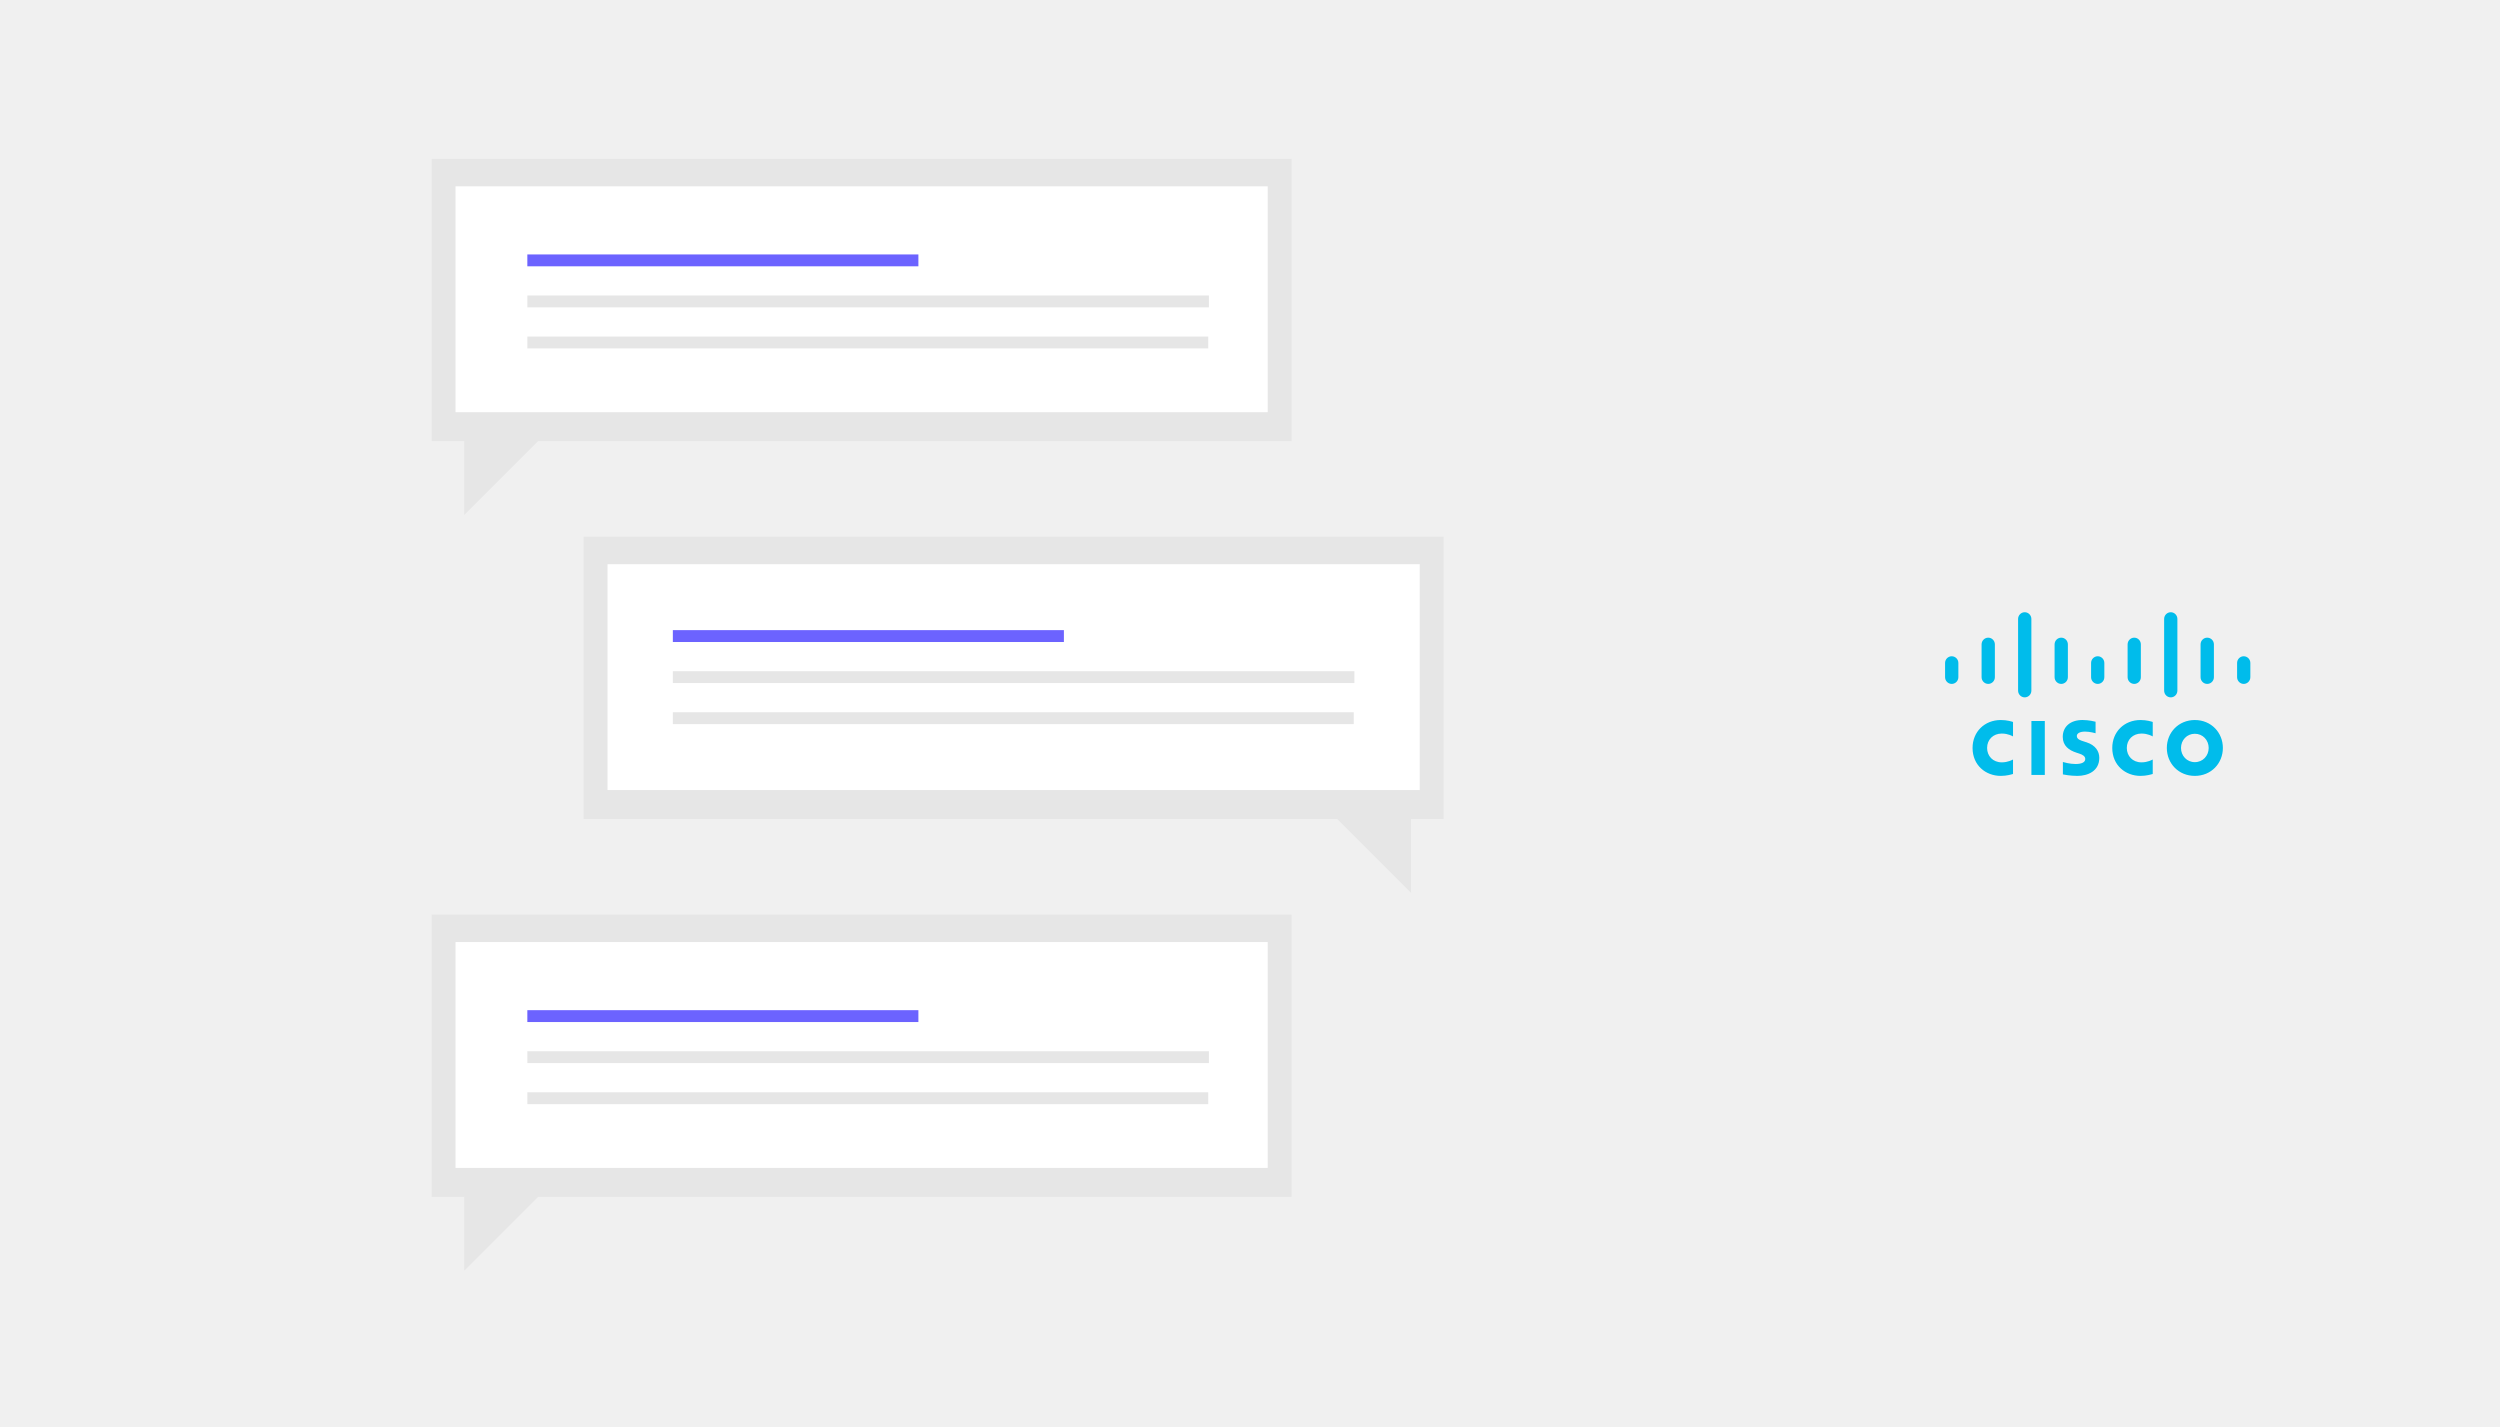
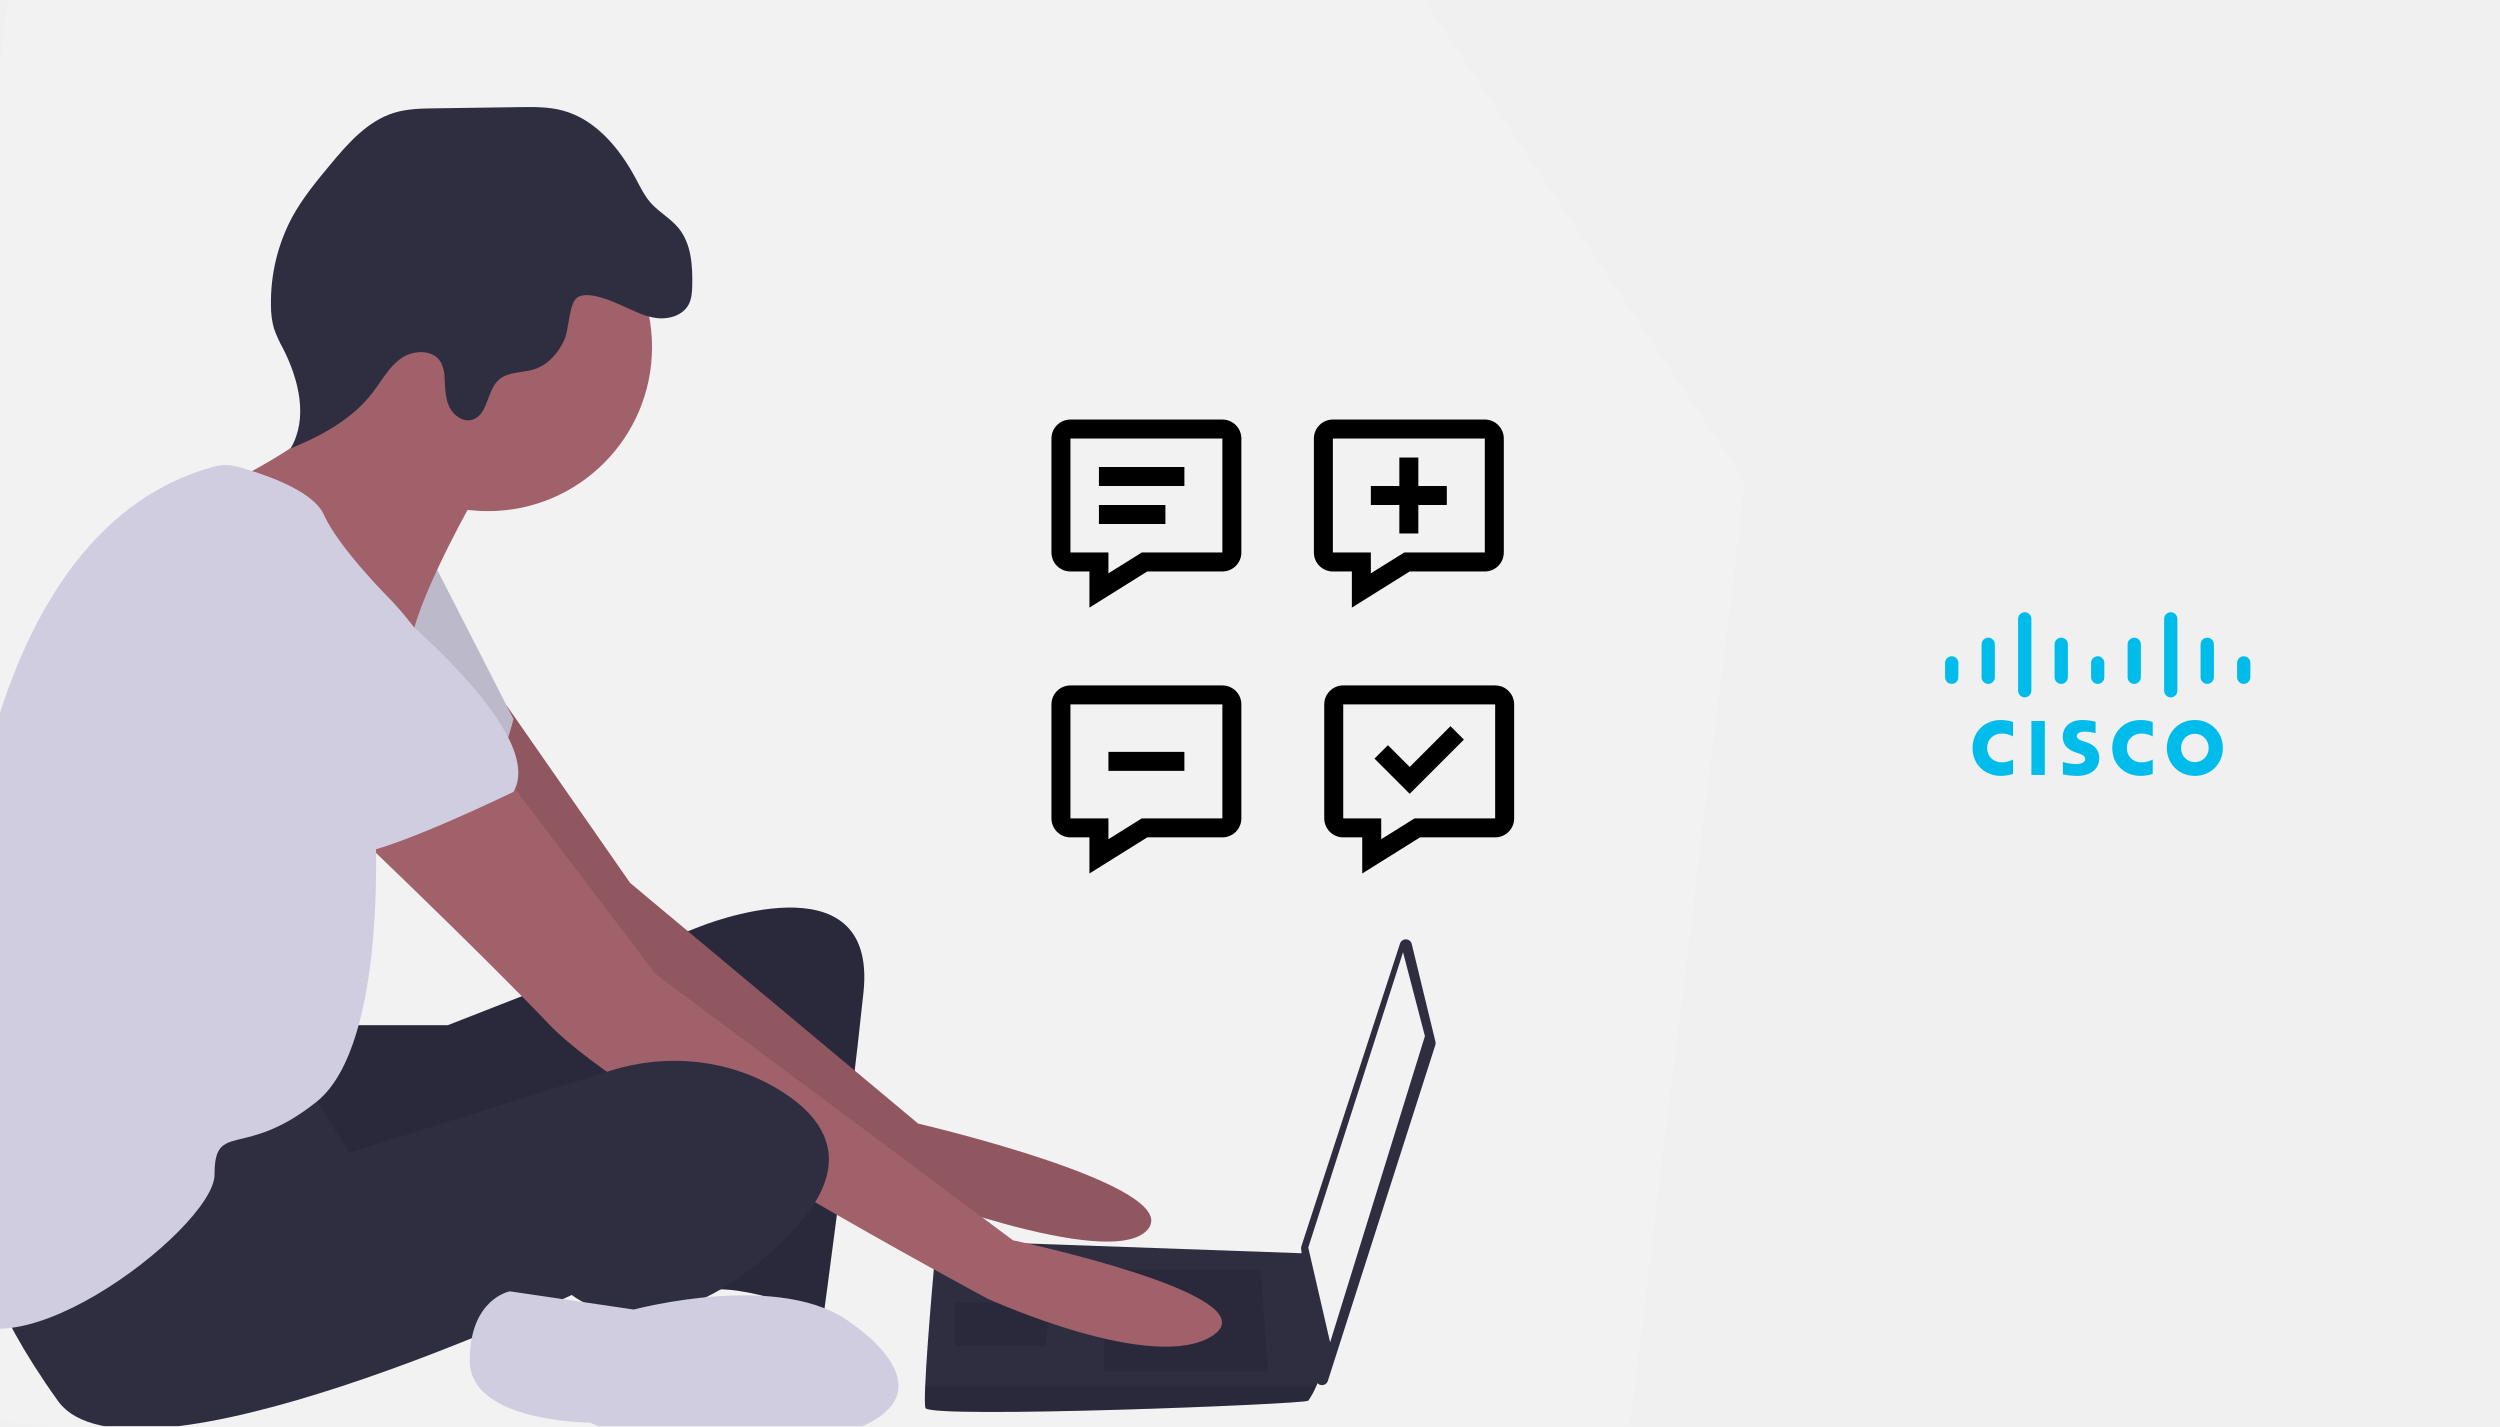
<svg xmlns="http://www.w3.org/2000/svg" width="724" height="413" viewBox="0 0 724 413" fill="none">
-   <path d="M169.024 155.43H418.07V237.187H408.637V258.57L387.254 237.187H169.024V155.43Z" fill="#E6E6E6" />
-   <path d="M411.152 163.391H175.942V228.798H411.152V163.391Z" fill="white" />
-   <path d="M308.104 182.487H194.856V185.924H308.104V182.487Z" fill="#6C63FF" />
-   <path d="M392.238 194.376H194.856V197.813H392.238V194.376Z" fill="#E6E6E6" />
-   <path d="M392.044 206.266H194.856V209.702H392.044V206.266Z" fill="#E6E6E6" />
-   <path d="M374.047 264.859H125V346.618H134.434V368L155.816 346.618H374.047V264.859Z" fill="#E6E6E6" />
-   <path d="M367.129 272.821H131.918V338.227H367.129V272.821Z" fill="white" />
-   <path d="M265.967 292.546H152.719V295.982H265.967V292.546Z" fill="#6C63FF" />
-   <path d="M350.101 304.435H152.719V307.872H350.101V304.435Z" fill="#E6E6E6" />
-   <path d="M349.908 316.324H152.719V319.761H349.908V316.324Z" fill="#E6E6E6" />
-   <path d="M374.047 46H125V127.758H134.434V149.141L155.816 127.758H374.047V46Z" fill="#E6E6E6" />
-   <path d="M367.129 53.962H131.918V119.368H367.129V53.962Z" fill="white" />
-   <path d="M265.967 73.686H152.719V77.123H265.967V73.686Z" fill="#6C63FF" />
-   <path d="M350.101 85.575H152.719V89.012H350.101V85.575Z" fill="#E6E6E6" />
-   <path d="M349.908 97.465H152.719V100.901H349.908V97.465Z" fill="#E6E6E6" />
-   <path d="M651.701 192.002C651.701 190.925 650.84 190.052 649.783 190.052C648.723 190.052 647.862 190.925 647.862 192.002V196.104C647.862 197.187 648.723 198.06 649.783 198.06C650.84 198.06 651.701 197.187 651.701 196.104V192.002ZM641.147 186.618C641.147 185.541 640.288 184.667 639.204 184.667C638.144 184.667 637.285 185.541 637.285 186.618V196.104C637.285 197.187 638.144 198.06 639.204 198.06C640.288 198.06 641.147 197.187 641.147 196.104V186.618V186.618ZM630.571 179.252C630.571 178.175 629.712 177.302 628.652 177.302C627.592 177.302 626.734 178.175 626.734 179.252V200.002C626.734 201.085 627.592 201.958 628.652 201.958C629.712 201.958 630.571 201.085 630.571 200.002V179.252ZM619.992 186.618C619.992 185.541 619.134 184.667 618.074 184.667C617.016 184.667 616.155 185.541 616.155 186.618V196.104C616.155 197.187 617.016 198.06 618.074 198.06C619.134 198.06 619.992 197.187 619.992 196.104V186.618V186.618ZM609.416 192.002C609.416 190.925 608.558 190.052 607.504 190.052C606.444 190.052 605.579 190.925 605.579 192.002V196.104C605.579 197.187 606.444 198.06 607.504 198.06C608.558 198.06 609.416 197.187 609.416 196.104V192.002ZM598.857 186.618C598.857 185.541 597.992 184.667 596.933 184.667C595.873 184.667 595.008 185.541 595.008 186.618V196.104C595.008 197.187 595.873 198.06 596.933 198.06C597.992 198.06 598.857 197.187 598.857 196.104V186.618V186.618ZM588.286 179.252C588.286 178.175 587.421 177.302 586.361 177.302C585.302 177.302 584.437 178.175 584.437 179.252V200.002C584.437 201.085 585.302 201.958 586.361 201.958C587.421 201.958 588.286 201.085 588.286 200.002V179.252ZM577.715 186.618C577.715 185.541 576.85 184.667 575.79 184.667C574.73 184.667 573.866 185.541 573.866 186.618V196.104C573.866 197.187 574.73 198.06 575.79 198.06C576.85 198.06 577.715 197.187 577.715 196.104V186.618ZM567.143 192.002C567.143 190.925 566.279 190.052 565.219 190.052C564.16 190.052 563.294 190.925 563.294 192.002V196.104C563.294 197.187 564.16 198.06 565.219 198.06C566.279 198.06 567.143 197.187 567.143 196.104V192.002ZM606.876 209.011C606.76 208.979 604.984 208.513 603.097 208.513C599.524 208.513 597.373 210.475 597.373 213.398C597.373 215.985 599.172 217.275 601.332 217.969C601.572 218.05 601.924 218.162 602.159 218.241C603.121 218.549 603.888 219.006 603.888 219.798C603.888 220.683 603.001 221.256 601.073 221.256C599.379 221.256 597.754 220.764 597.412 220.676V224.272C597.603 224.313 599.533 224.698 601.596 224.698C604.562 224.698 607.956 223.38 607.956 219.455C607.956 217.551 606.81 215.798 604.294 214.985L603.224 214.638C602.586 214.433 601.447 214.102 601.447 213.15C601.447 212.399 602.291 211.87 603.845 211.87C605.186 211.87 606.818 212.328 606.876 212.346V209.011V209.011ZM639.636 216.606C639.636 218.879 637.924 220.719 635.626 220.719C633.326 220.719 631.619 218.879 631.619 216.606C631.619 214.337 633.326 212.497 635.626 212.497C637.924 212.497 639.636 214.337 639.636 216.606V216.606ZM635.626 208.518C630.901 208.518 627.513 212.143 627.513 216.606C627.513 221.076 630.901 224.698 635.626 224.698C640.351 224.698 643.744 221.076 643.744 216.606C643.744 212.143 640.351 208.518 635.626 208.518V208.518ZM582.969 209.078C582.605 208.968 581.258 208.518 579.434 208.518C574.717 208.518 571.254 211.939 571.254 216.606C571.254 221.64 575.077 224.698 579.434 224.698C581.166 224.698 582.487 224.281 582.969 224.142V219.948C582.802 220.042 581.535 220.777 579.712 220.777C577.13 220.777 575.464 218.928 575.464 216.606C575.464 214.213 577.202 212.438 579.712 212.438C581.566 212.438 582.813 213.189 582.969 213.272V209.078V209.078ZM623.431 209.078C623.064 208.968 621.717 208.518 619.899 208.518C615.174 208.518 611.711 211.939 611.711 216.606C611.711 221.64 615.539 224.698 619.899 224.698C621.621 224.698 622.944 224.281 623.431 224.142V219.948C623.261 220.042 621.992 220.777 620.17 220.777C617.589 220.777 615.925 218.928 615.925 216.606C615.925 214.213 617.664 212.438 620.17 212.438C622.023 212.438 623.273 213.189 623.431 213.272V209.078V209.078ZM592.174 224.42H588.298V208.795H592.174V224.42Z" fill="#00BCEB" />
+   <g clip-path="url(#clip0)">
+     <path d="M651.701 192.002C651.701 190.925 650.84 190.052 649.783 190.052C648.723 190.052 647.862 190.925 647.862 192.002V196.104C647.862 197.187 648.723 198.06 649.783 198.06C650.84 198.06 651.701 197.187 651.701 196.104V192.002ZM641.147 186.618C641.147 185.541 640.288 184.667 639.204 184.667C638.144 184.667 637.285 185.541 637.285 186.618V196.104C637.285 197.187 638.144 198.06 639.204 198.06C640.288 198.06 641.147 197.187 641.147 196.104V186.618V186.618ZM630.571 179.252C630.571 178.175 629.712 177.302 628.652 177.302C627.592 177.302 626.734 178.175 626.734 179.252V200.002C626.734 201.085 627.592 201.958 628.652 201.958C629.712 201.958 630.571 201.085 630.571 200.002V179.252ZM619.992 186.618C619.992 185.541 619.134 184.667 618.074 184.667C617.016 184.667 616.155 185.541 616.155 186.618V196.104C616.155 197.187 617.016 198.06 618.074 198.06C619.134 198.06 619.992 197.187 619.992 196.104V186.618V186.618ZM609.416 192.002C609.416 190.925 608.558 190.052 607.504 190.052C606.444 190.052 605.579 190.925 605.579 192.002V196.104C605.579 197.187 606.444 198.06 607.504 198.06C608.558 198.06 609.416 197.187 609.416 196.104V192.002ZM598.857 186.618C598.857 185.541 597.992 184.667 596.933 184.667C595.873 184.667 595.008 185.541 595.008 186.618V196.104C595.008 197.187 595.873 198.06 596.933 198.06C597.992 198.06 598.857 197.187 598.857 196.104V186.618V186.618ZM588.286 179.252C588.286 178.175 587.421 177.302 586.361 177.302C585.302 177.302 584.437 178.175 584.437 179.252V200.002C584.437 201.085 585.302 201.958 586.361 201.958C587.421 201.958 588.286 201.085 588.286 200.002V179.252ZM577.715 186.618C577.715 185.541 576.85 184.667 575.79 184.667C574.73 184.667 573.866 185.541 573.866 186.618V196.104C573.866 197.187 574.73 198.06 575.79 198.06C576.85 198.06 577.715 197.187 577.715 196.104V186.618ZM567.143 192.002C567.143 190.925 566.279 190.052 565.219 190.052C564.16 190.052 563.294 190.925 563.294 192.002V196.104C563.294 197.187 564.16 198.06 565.219 198.06C566.279 198.06 567.143 197.187 567.143 196.104V192.002ZM606.876 209.011C606.76 208.979 604.984 208.513 603.097 208.513C599.524 208.513 597.373 210.475 597.373 213.398C597.373 215.985 599.172 217.275 601.332 217.969C601.572 218.05 601.924 218.162 602.159 218.241C603.121 218.549 603.888 219.006 603.888 219.798C603.888 220.683 603.001 221.256 601.073 221.256C599.379 221.256 597.754 220.764 597.412 220.676V224.272C597.603 224.313 599.533 224.698 601.596 224.698C604.562 224.698 607.956 223.38 607.956 219.455C607.956 217.551 606.81 215.798 604.294 214.985L603.224 214.638C602.586 214.433 601.447 214.102 601.447 213.15C601.447 212.399 602.291 211.87 603.845 211.87C605.186 211.87 606.818 212.328 606.876 212.346V209.011V209.011ZM639.636 216.606C639.636 218.879 637.924 220.719 635.626 220.719C633.326 220.719 631.619 218.879 631.619 216.606C631.619 214.337 633.326 212.497 635.626 212.497C637.924 212.497 639.636 214.337 639.636 216.606V216.606ZM635.626 208.518C630.901 208.518 627.513 212.143 627.513 216.606C627.513 221.076 630.901 224.698 635.626 224.698C640.351 224.698 643.744 221.076 643.744 216.606C643.744 212.143 640.351 208.518 635.626 208.518V208.518ZM582.969 209.078C582.605 208.968 581.258 208.518 579.434 208.518C574.717 208.518 571.254 211.939 571.254 216.606C571.254 221.64 575.077 224.698 579.434 224.698C581.166 224.698 582.487 224.281 582.969 224.142V219.948C582.802 220.042 581.535 220.777 579.712 220.777C577.13 220.777 575.464 218.928 575.464 216.606C575.464 214.213 577.202 212.438 579.712 212.438C581.566 212.438 582.813 213.189 582.969 213.272V209.078V209.078ZM623.431 209.078C623.064 208.968 621.717 208.518 619.899 208.518C615.174 208.518 611.711 211.939 611.711 216.606C611.711 221.64 615.539 224.698 619.899 224.698C621.621 224.698 622.944 224.281 623.431 224.142V219.948C623.261 220.042 621.992 220.777 620.17 220.777C617.589 220.777 615.925 218.928 615.925 216.606C615.925 214.213 617.664 212.438 620.17 212.438C622.023 212.438 623.273 213.189 623.431 213.272V209.078V209.078ZM592.174 224.42H588.298V208.795H592.174V224.42Z" fill="#00BCEB" />
+     <path d="M465.185 468.357L498.204 198.359L505.425 139.286L434.9 33.906L374.714 -56.03L369.717 -63.501L336.091 -67.61L202.411 -83.957L135.302 -92.159L115.129 -94.628L100.53 -96.411L68.003 -100.388L15.342 -106.829L9.791 -61.414L4.485 -18.039L0.674 13.138L-47.329 405.685L465.185 468.357Z" fill="#F2F2F2" />
+     <path d="M100.138 296.892H129.7L202.551 268.386C202.551 268.386 254.285 247.27 250.062 287.39C245.839 327.511 238.448 381.356 238.448 381.356C238.448 381.356 215.22 370.798 202.551 373.966C189.881 377.133 198.327 309.562 198.327 309.562C198.327 309.562 94.859 359.185 85.357 352.85C75.855 346.515 73.743 302.171 73.743 302.171L100.138 296.892Z" fill="#2F2E41" />
+     <path opacity="0.1" d="M100.138 296.892H129.7L202.551 268.386C202.551 268.386 254.285 247.27 250.062 287.39C245.839 327.511 238.448 381.356 238.448 381.356C238.448 381.356 215.22 370.798 202.551 373.966C189.881 377.133 198.327 309.562 198.327 309.562C198.327 309.562 94.859 359.185 85.357 352.85C75.855 346.515 73.743 302.171 73.743 302.171L100.138 296.892Z" fill="black" />
+     <path d="M146.714 204.313L182.491 255.716L265.899 325.399C265.899 325.399 342.973 343.347 332.415 356.017C321.857 368.687 257.453 343.347 257.453 343.347C257.453 343.347 161.375 273.664 158.207 268.385C155.04 263.106 120.198 213.484 120.198 213.484L146.714 204.313Z" fill="#A0616A" />
+     <path opacity="0.1" d="M146.714 204.313L182.491 255.716L265.899 325.399C265.899 325.399 342.973 343.347 332.415 356.017C321.857 368.687 257.453 343.347 257.453 343.347C257.453 343.347 161.375 273.664 158.207 268.385C155.04 263.106 120.198 213.484 120.198 213.484L146.714 204.313Z" fill="black" />
+     <path d="M125.477 162.805L148.705 208.205C148.705 208.205 143.426 230.377 134.979 232.488C126.533 234.6 90.636 205.037 90.636 205.037L125.477 162.805Z" fill="#D0CDE1" />
+     <path opacity="0.1" d="M125.477 162.805L148.705 208.205C148.705 208.205 143.426 230.377 134.979 232.488C126.533 234.6 90.636 205.037 90.636 205.037L125.477 162.805Z" fill="black" />
+     <path d="M408.845 273.386L415.706 301.688C415.782 302.004 415.771 302.335 415.672 302.644L384.547 399.907C384.424 400.292 384.173 400.623 383.835 400.845C383.497 401.067 383.093 401.167 382.69 401.127C382.288 401.087 381.911 400.911 381.623 400.627C381.335 400.343 381.153 399.969 381.107 399.567L376.802 361.678C376.773 361.426 376.799 361.171 376.877 360.93L405.446 273.255C405.565 272.889 405.8 272.572 406.116 272.352C406.432 272.132 406.81 272.021 407.195 272.036C407.579 272.051 407.948 272.19 408.246 272.434C408.544 272.678 408.754 273.012 408.845 273.386Z" fill="#2F2E41" />
+     <path d="M406.321 275.776L412.655 300.06L385.204 388.747L378.87 361.296L406.321 275.776Z" fill="#F2F2F2" />
+     <path d="M268.011 407.751C269.066 410.919 377.814 406.696 378.87 405.64C379.79 404.318 380.569 402.902 381.193 401.417C382.185 399.305 383.093 397.193 383.093 397.193L378.87 363.007L271.178 359.185C271.178 359.185 268.486 388.156 267.937 401.417C267.8 404.763 267.8 407.118 268.011 407.751Z" fill="#2F2E41" />
+     <path opacity="0.1" d="M365.145 367.631L367.256 397.193H319.745V367.631H365.145Z" fill="black" />
+     <path opacity="0.1" d="M303.908 377.133L304.191 377.077L302.852 389.803H276.457V377.133H303.908Z" fill="black" />
+     <path opacity="0.1" d="M268.011 407.752C269.066 410.919 377.814 406.696 378.87 405.64C379.79 404.318 380.569 402.902 381.193 401.417H267.937C267.8 404.764 267.8 407.118 268.011 407.752Z" fill="black" />
+     <path d="M141.315 148.024C167.554 148.024 188.826 126.753 188.826 100.513C188.826 74.273 167.554 53.002 141.315 53.002C115.075 53.002 93.803 74.273 93.803 100.513C93.803 126.753 115.075 148.024 141.315 148.024Z" fill="#A0616A" />
+     <path d="M138.147 142.745C138.147 142.745 122.31 170.196 119.143 184.977C115.975 199.759 71.632 155.415 71.632 155.415L65.825 140.106C65.825 140.106 107.529 120.573 104.361 104.736C101.194 88.899 138.147 142.745 138.147 142.745Z" fill="#A0616A" />
+     <path d="M146.593 225.097L189.881 282.111L293.35 359.184C293.35 359.184 368.312 375.021 351.419 386.635C334.526 398.249 285.959 376.077 285.959 376.077C285.959 376.077 181.435 320.12 159.263 296.892C137.091 273.664 95.915 234.6 95.915 234.6L146.593 225.097Z" fill="#A0616A" />
+     <path d="M88.524 313.785L101.194 333.845L176.808 310.056C193.398 304.837 211.591 306.757 226.306 316.028C239.504 324.343 247.95 337.54 228.946 357.072C190.937 396.137 165.598 375.021 165.598 375.021C165.598 375.021 37.846 435.202 16.73 405.639C-4.386 376.077 -5.442 361.296 -5.442 361.296C-5.442 361.296 75.855 310.617 88.524 313.785Z" fill="#2F2E41" />
+     <path d="M246.894 383.468C246.894 383.468 280.68 405.64 240.559 416.198C200.439 426.756 170.877 411.975 170.877 411.975C170.877 411.975 136.035 411.975 136.035 394.026C136.035 376.077 147.649 373.966 147.649 373.966L183.546 379.245C183.546 379.245 226.834 367.631 246.894 383.468Z" fill="#D0CDE1" />
+     <path d="M180.29 88.562C183.524 90.003 186.731 91.71 190.246 92.128C193.762 92.546 197.765 91.319 199.429 88.194C200.328 86.505 200.43 84.52 200.472 82.608C200.599 76.81 200.18 70.543 196.506 66.056C194.168 63.201 190.755 61.401 188.334 58.614C186.6 56.618 185.446 54.199 184.204 51.865C179.497 43.024 172.527 34.528 162.842 31.979C158.797 30.915 154.554 30.967 150.372 31.026L125.981 31.37C122.034 31.426 118.026 31.491 114.247 32.633C106.396 35.007 100.68 41.609 95.444 47.923C91.528 52.646 87.6 57.419 84.661 62.805C80.446 70.665 78.315 79.474 78.471 88.392C78.438 90.679 78.734 92.959 79.348 95.162C80.066 97.183 80.957 99.138 82.009 101.007C86.583 109.992 89.299 121.214 84.148 129.881C93.096 126.225 101.95 121.432 107.853 113.778C110.494 110.353 112.565 106.345 116.084 103.832C119.603 101.319 125.338 101.101 127.595 104.789C128.372 106.281 128.771 107.94 128.76 109.622C128.925 112.39 128.92 115.265 130.094 117.777C131.267 120.29 134.063 122.317 136.732 121.565C141.329 120.27 140.889 113.215 144.43 110.01C147.119 107.576 151.267 108.042 154.721 106.937C158.746 105.649 161.766 102.163 163.487 98.303C164.795 95.37 164.776 87.693 167.251 86.104C170.355 84.112 177.413 87.279 180.29 88.562Z" fill="#2F2E41" />
+     <path d="M62.053 135.098C64.191 134.528 66.441 134.533 68.575 135.114C75.353 136.934 90.546 141.751 93.803 149.08C98.026 158.583 112.808 173.364 112.808 173.364C112.808 173.364 132.868 193.424 128.645 207.149C124.422 220.875 108.585 236.712 108.585 236.712C108.585 236.712 112.808 302.172 91.692 319.064C70.576 335.957 62.129 324.343 62.129 340.18C62.129 356.017 -3.33 405.64 -16 375.022C-16 375.022 -9.665 318.009 -11.777 297.948C-13.858 278.177 -10.811 154.824 62.053 135.098Z" fill="#D0CDE1" />
+     <path d="M95.915 161.75C95.915 161.75 160.319 209.261 148.705 229.321C148.705 229.321 109.641 248.325 101.194 247.27C92.748 246.214 60.018 209.261 51.571 206.093C43.125 202.926 38.902 145.913 95.915 161.75Z" fill="#D0CDE1" />
+     <path fill-rule="evenodd" clip-rule="evenodd" d="M315.5 175.962L332.239 165.5H354C357.038 165.5 359.5 163.038 359.5 160V127C359.5 123.962 357.038 121.5 354 121.5H310C306.962 121.5 304.5 123.962 304.5 127V160C304.5 163.038 306.962 165.5 310 165.5H315.5V175.962ZM330.661 160L321 166.038V160H310V127H354V160H330.661ZM318.25 151.75V146.25H337.5V151.75H318.25ZM318.25 135.25V140.75H343V135.25H318.25Z" fill="black" />
+     <path fill-rule="evenodd" clip-rule="evenodd" d="M408.239 165.5L391.5 175.962V165.5H386C382.962 165.5 380.5 163.038 380.5 160V127C380.5 123.962 382.962 121.5 386 121.5H430C433.038 121.5 435.5 123.962 435.5 127V160C435.5 163.038 433.038 165.5 430 165.5H408.239ZM397 166.038L406.661 160H430V127H386V160H397V166.038ZM405.25 132.5V140.75H397V146.25H405.25V154.5H410.75V146.25H419V140.75H410.75V132.5H405.25Z" fill="black" />
+     <path fill-rule="evenodd" clip-rule="evenodd" d="M332.239 242.5L315.5 252.962V242.5H310C306.962 242.5 304.5 240.038 304.5 237V204C304.5 200.962 306.962 198.5 310 198.5H354C357.038 198.5 359.5 200.962 359.5 204V237C359.5 240.038 357.038 242.5 354 242.5H332.239ZM321 243.038L330.661 237H354V204H310V237H321V243.038ZM321 217.75V223.25H343V217.75H321Z" fill="black" />
+     <path fill-rule="evenodd" clip-rule="evenodd" d="M411.239 242.5L394.5 252.962V242.5H389C385.962 242.5 383.5 240.038 383.5 237V204C383.5 200.962 385.962 198.5 389 198.5H433C436.038 198.5 438.5 200.962 438.5 204V237C438.5 240.038 436.038 242.5 433 242.5H411.239ZM400 243.038L409.661 237H433V204H389V237H400V243.038ZM420.056 210.306L408.25 222.111L401.945 215.806L398.056 219.695L408.25 229.889L423.945 214.195L420.056 210.306Z" fill="black" />
+   </g>
+   <defs>
+     <clipPath id="clip0">
+       <rect width="724" height="413" fill="white" />
+     </clipPath>
+   </defs>
</svg>
